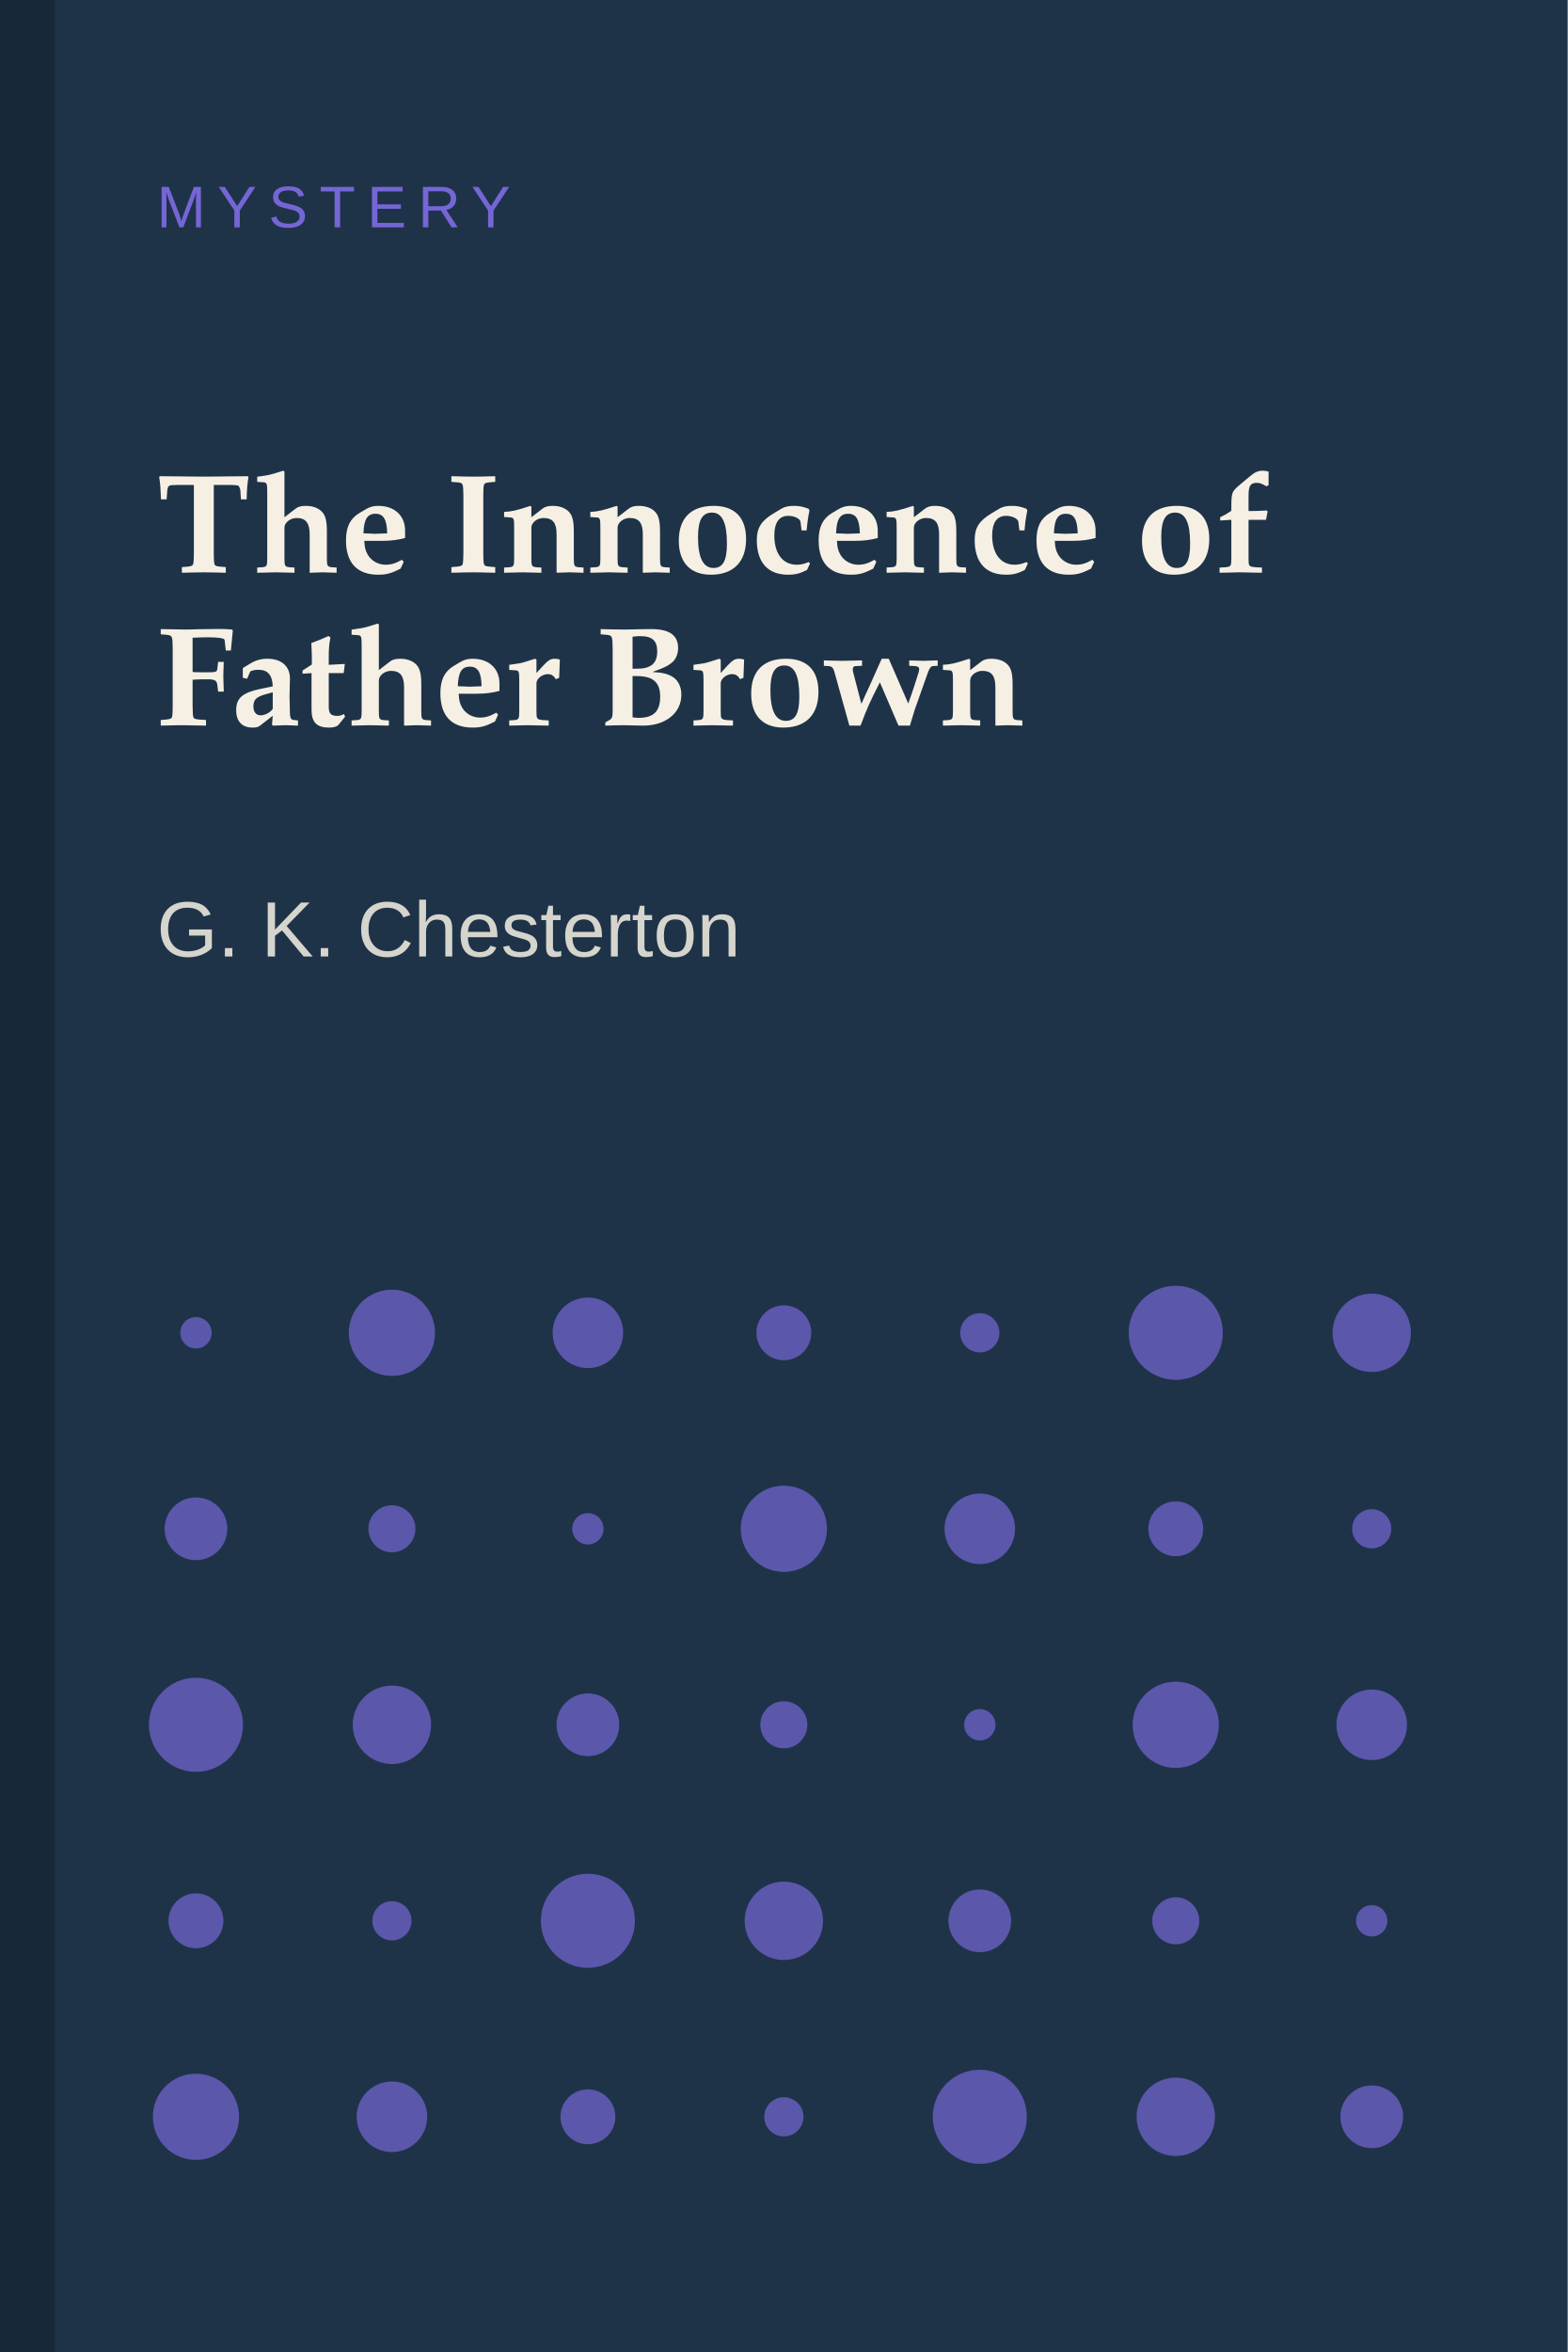
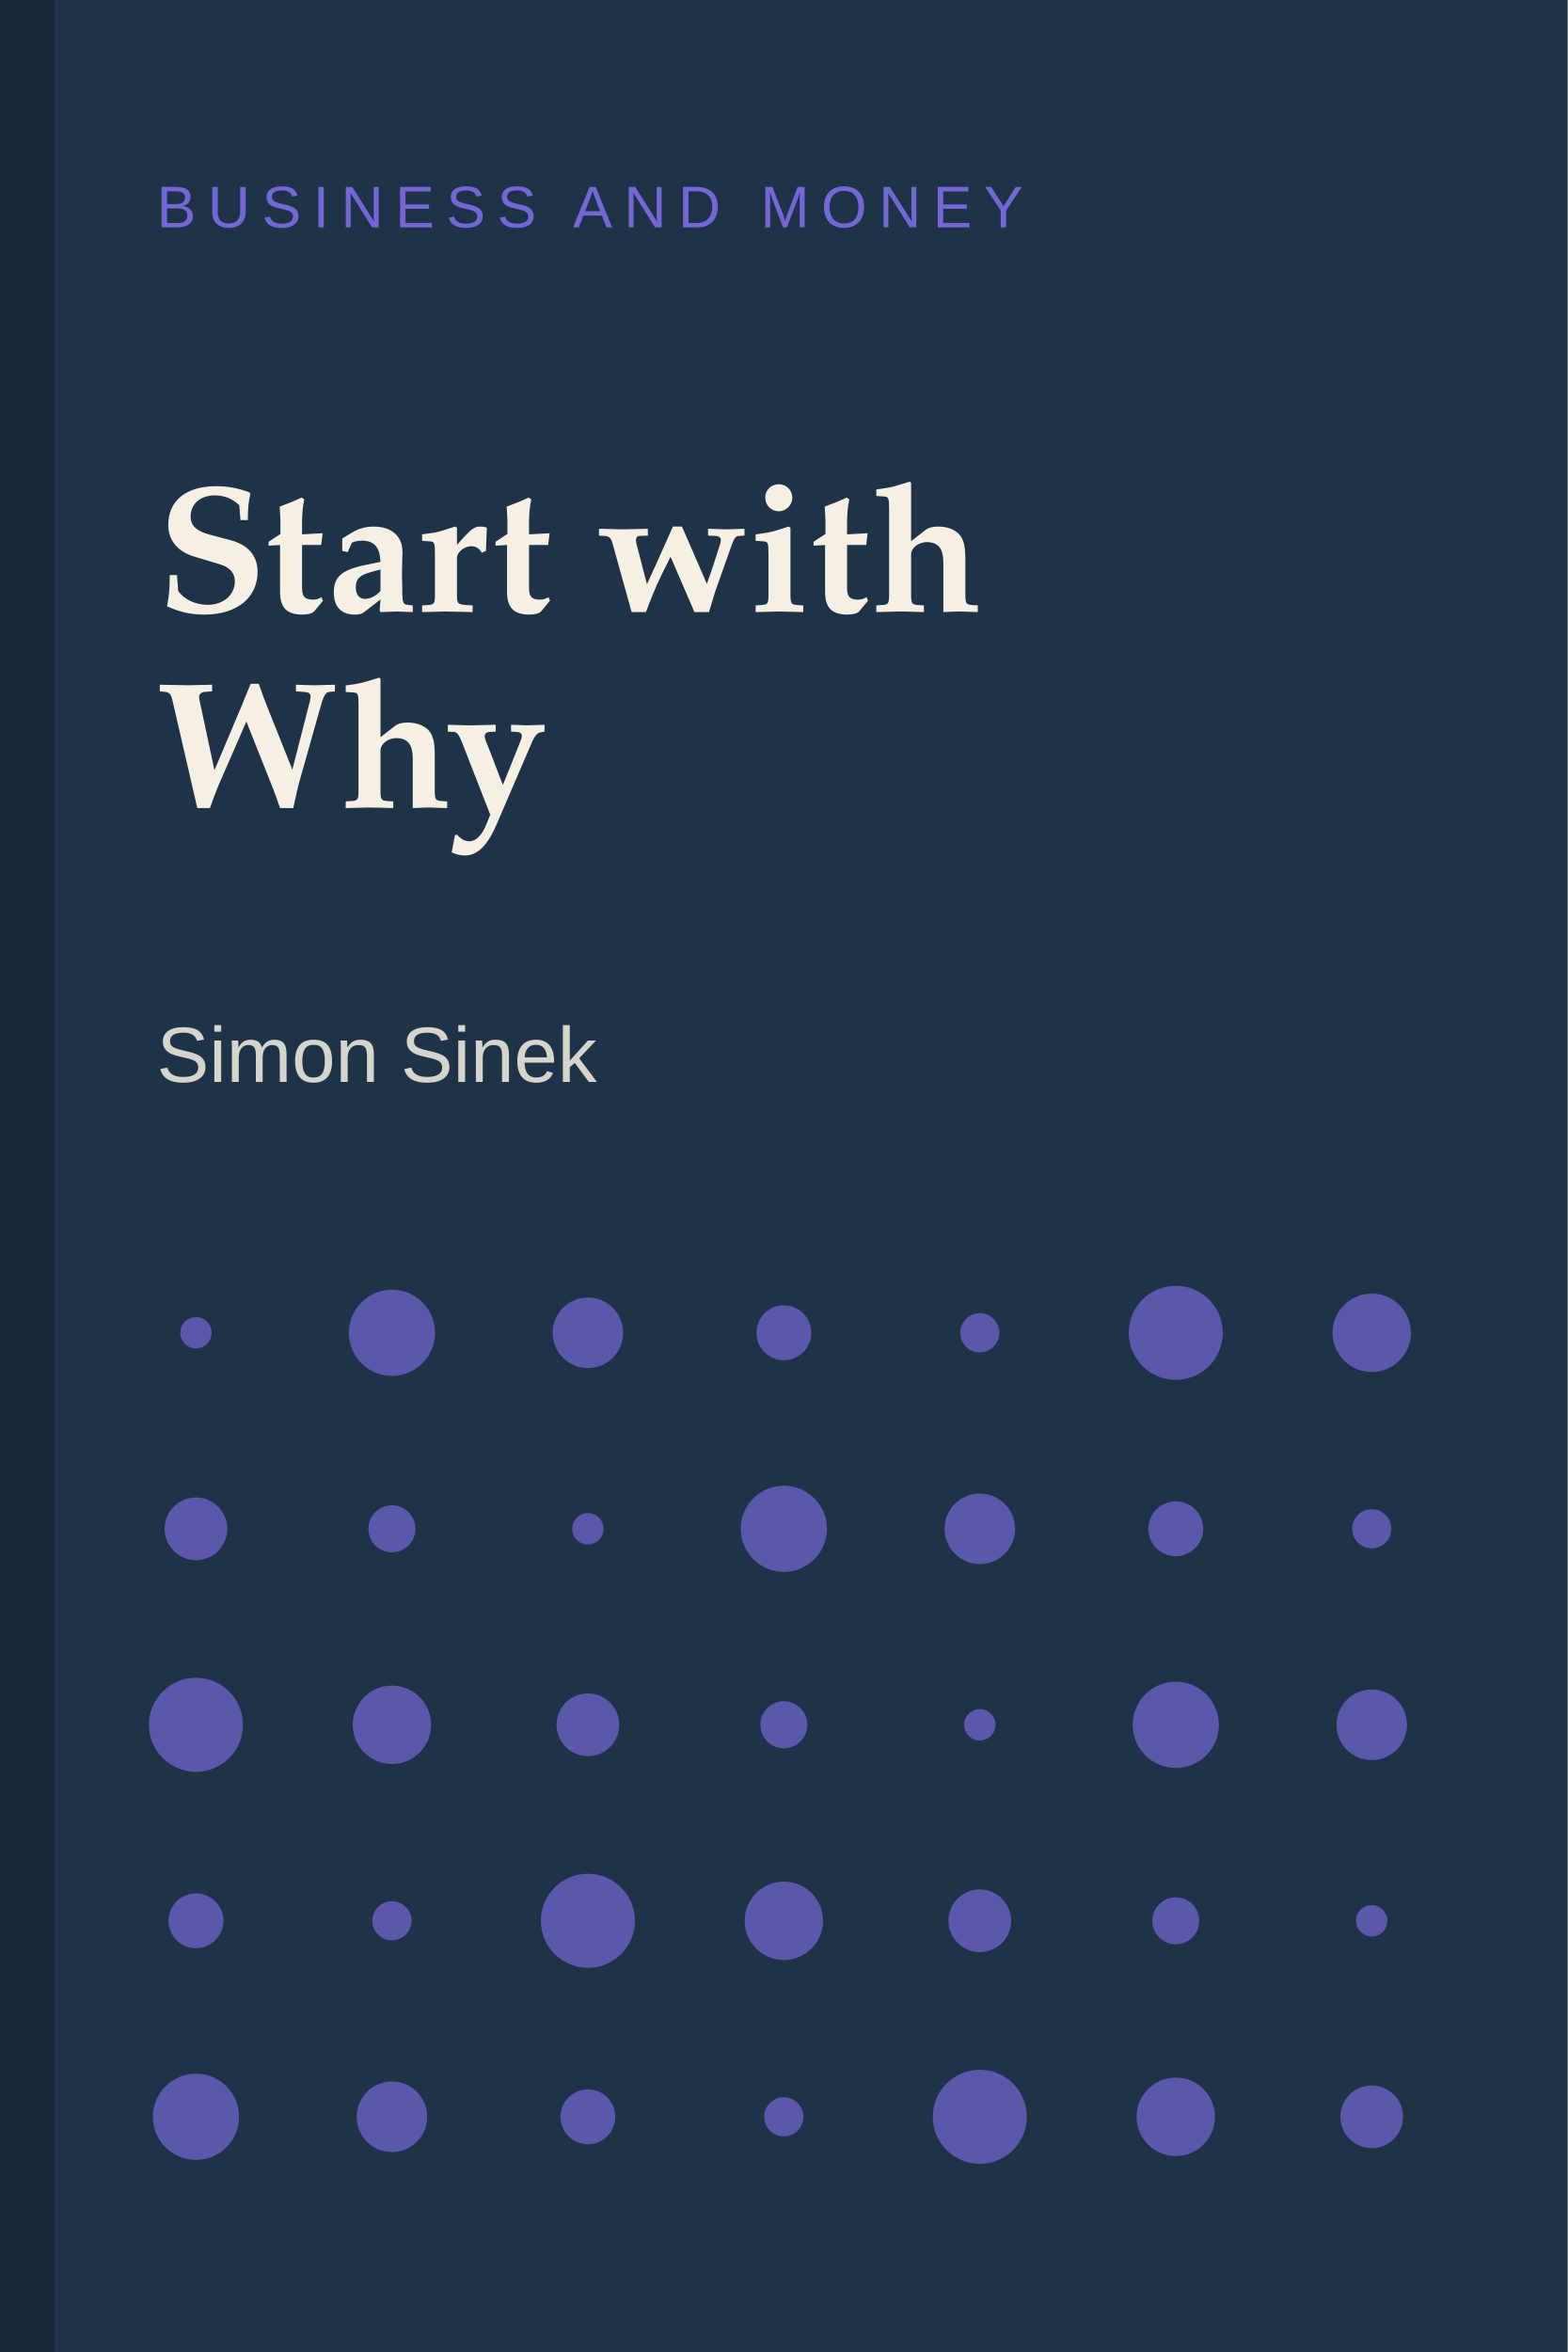
- <svg xmlns="http://www.w3.org/2000/svg" viewBox="0 0 400 600" width="400" height="600" role="img" aria-label="The Innocence of Father Brown by G. K. Chesterton">
+ <svg xmlns="http://www.w3.org/2000/svg" viewBox="0 0 400 600" width="400" height="600" role="img" aria-label="Start with Why by Simon Sinek">
  <rect width="400" height="600" fill="#1E3348" />
  <g fill="#7566D6" opacity=".7">
    <circle cx="50" cy="340" r="4" />
    <circle cx="100" cy="340" r="11" />
    <circle cx="150" cy="340" r="9" />
    <circle cx="200" cy="340" r="7" />
    <circle cx="250" cy="340" r="5" />
    <circle cx="300" cy="340" r="12" />
    <circle cx="350" cy="340" r="10" />
    <circle cx="50" cy="390" r="8" />
    <circle cx="100" cy="390" r="6" />
    <circle cx="150" cy="390" r="4" />
    <circle cx="200" cy="390" r="11" />
    <circle cx="250" cy="390" r="9" />
    <circle cx="300" cy="390" r="7" />
    <circle cx="350" cy="390" r="5" />
    <circle cx="50" cy="440" r="12" />
    <circle cx="100" cy="440" r="10" />
    <circle cx="150" cy="440" r="8" />
    <circle cx="200" cy="440" r="6" />
    <circle cx="250" cy="440" r="4" />
    <circle cx="300" cy="440" r="11" />
    <circle cx="350" cy="440" r="9" />
    <circle cx="50" cy="490" r="7" />
    <circle cx="100" cy="490" r="5" />
    <circle cx="150" cy="490" r="12" />
    <circle cx="200" cy="490" r="10" />
    <circle cx="250" cy="490" r="8" />
    <circle cx="300" cy="490" r="6" />
    <circle cx="350" cy="490" r="4" />
    <circle cx="50" cy="540" r="11" />
    <circle cx="100" cy="540" r="9" />
    <circle cx="150" cy="540" r="7" />
    <circle cx="200" cy="540" r="5" />
    <circle cx="250" cy="540" r="12" />
    <circle cx="300" cy="540" r="10" />
    <circle cx="350" cy="540" r="8" />
  </g>
  <rect x="0" y="0" width="14" height="600" fill="#000" opacity=".22" />
-   <text x="40" y="58" font-family="Segoe UI, Arial, sans-serif" font-size="15" letter-spacing="3" fill="#7566D6">MYSTERY</text>
-   <text x="40" y="146" font-family="Georgia, 'Palatino Linotype', serif" font-size="36" font-weight="700" fill="#F6F0E4">
-     <tspan x="40" dy="0">The Innocence of</tspan>
-     <tspan x="40" dy="39">Father Brown</tspan>
+   <text x="40" y="58" font-family="Segoe UI, Arial, sans-serif" font-size="15" letter-spacing="3" fill="#7566D6">BUSINESS AND MONEY</text>
+   <text x="40" y="156" font-family="Georgia, 'Palatino Linotype', serif" font-size="46" font-weight="700" fill="#F6F0E4">
+     <tspan x="40" dy="0">Start with</tspan>
+     <tspan x="40" dy="50">Why</tspan>
  </text>
-   <text x="40" y="244" font-family="Segoe UI, Arial, sans-serif" font-size="20" fill="#F6F0E4" opacity=".85">G. K. Chesterton</text>
+   <text x="40" y="276" font-family="Segoe UI, Arial, sans-serif" font-size="20" fill="#F6F0E4" opacity=".85">Simon Sinek</text>
</svg>
